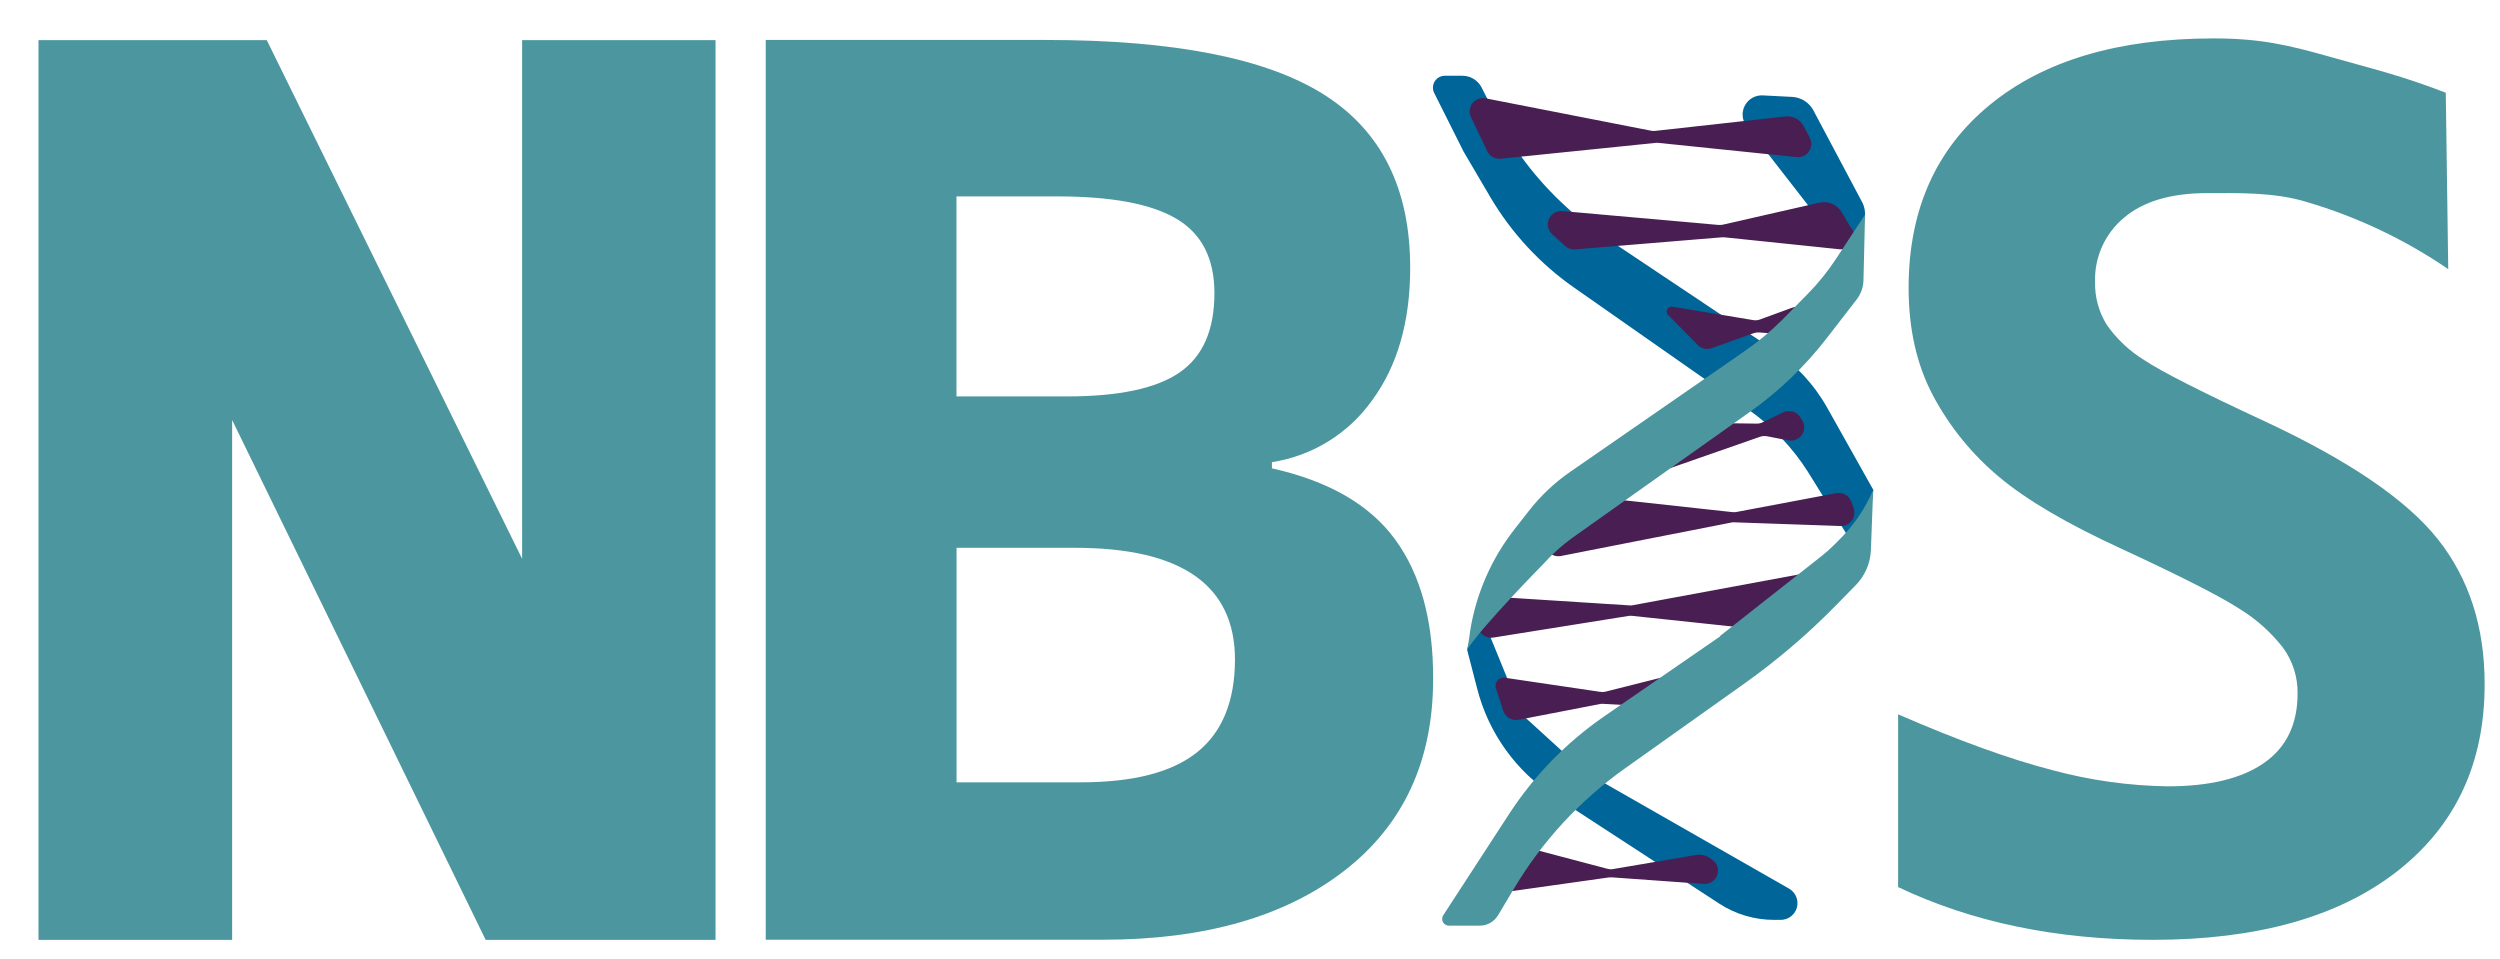
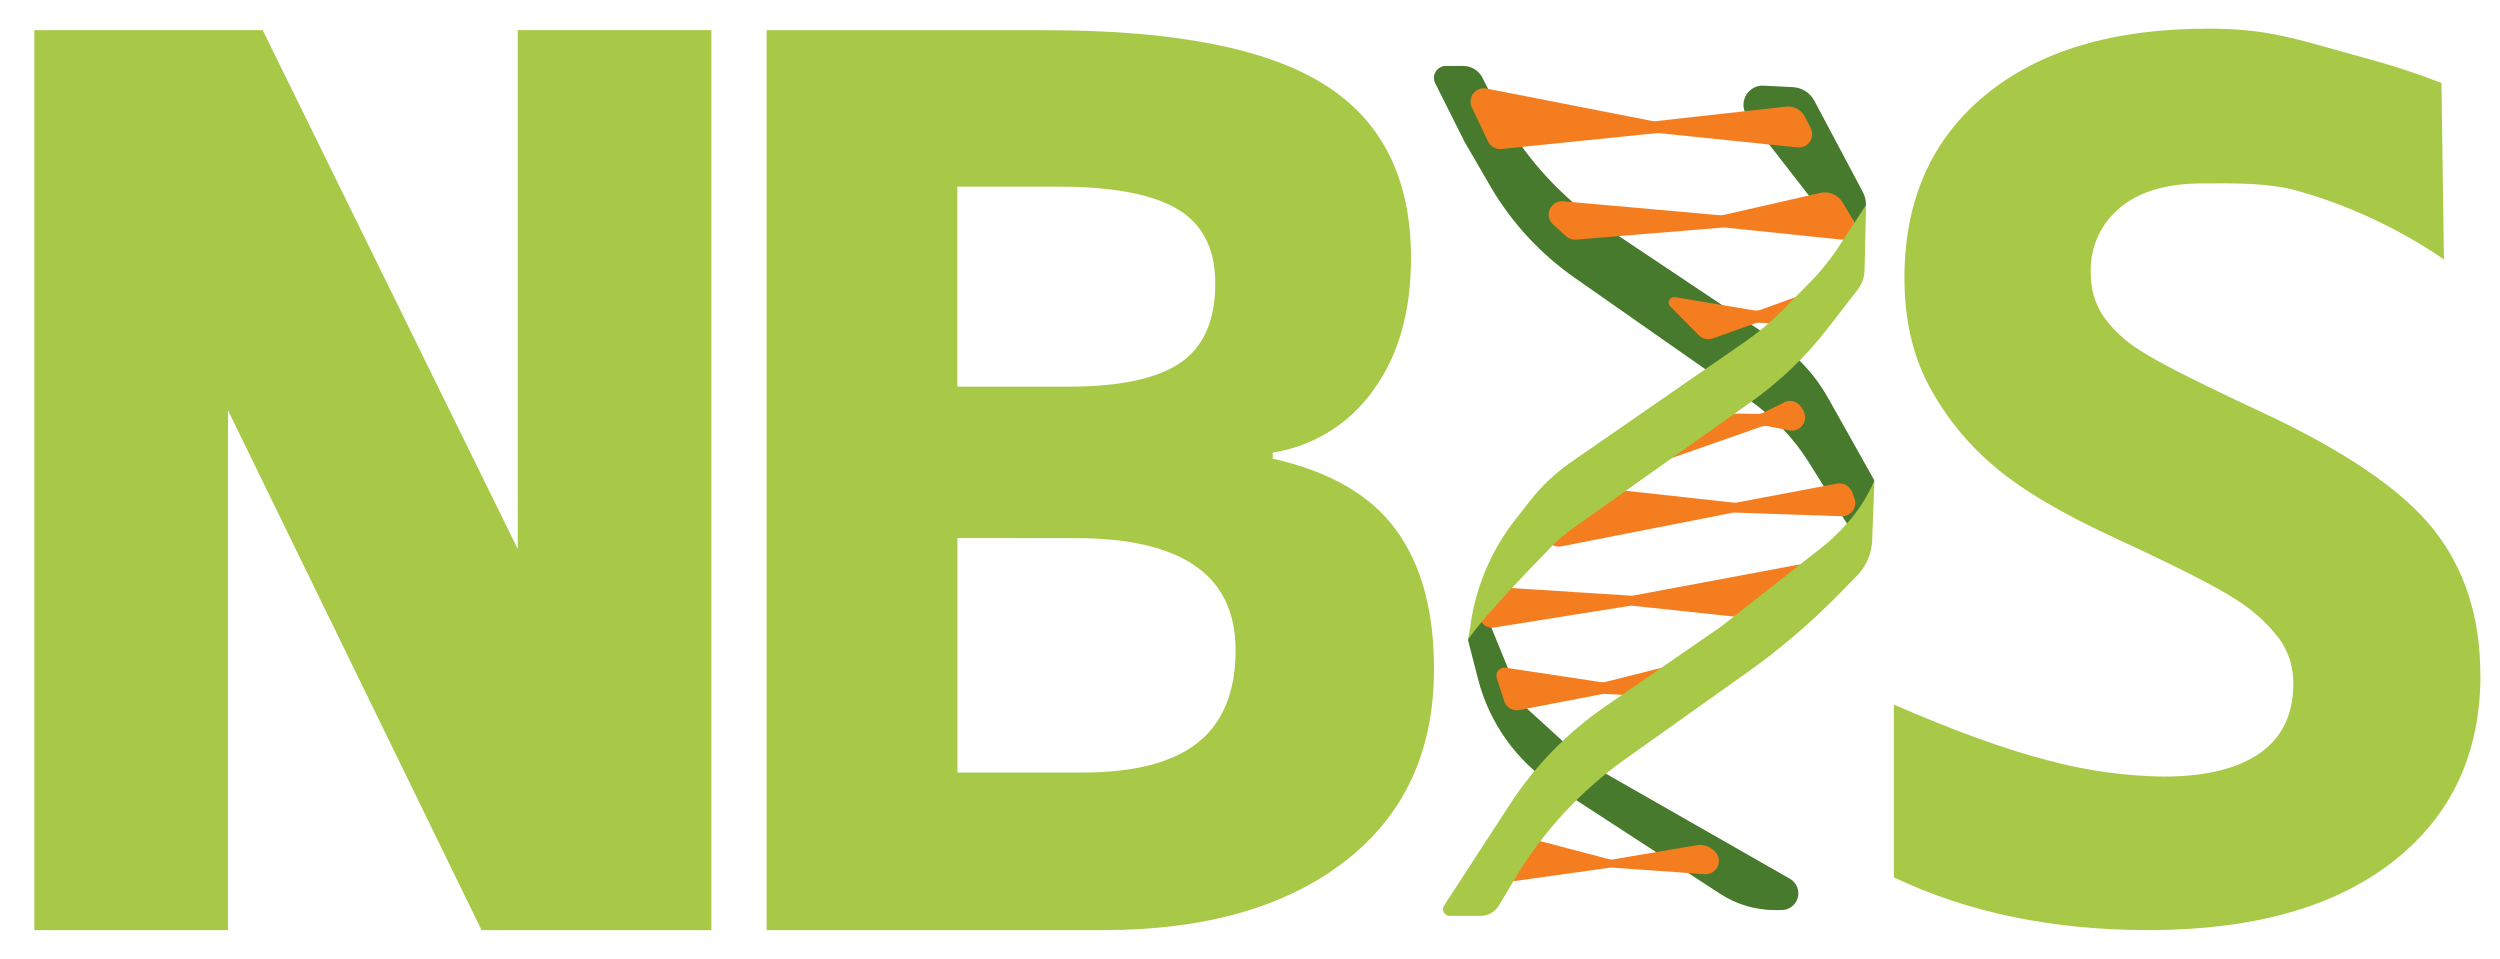
<svg xmlns="http://www.w3.org/2000/svg" viewBox="0 0 497.98 190.99">
  <defs>
-     <style>.cls-1{fill:#069;}.cls-2{fill:#491f53;}.cls-3{fill:#4c979f;}</style>
+     <style>.cls-1{fill:#487a2d;}.cls-2{fill:#f47d20;}.cls-3{fill:#a7c947;}</style>
  </defs>
  <g id="Layer_2" data-name="Layer 2">
    <g id="g7130">
-       <path id="path7134" class="cls-1" d="M295.13,17.44h0a4.29,4.29,0,0,0-3.83-2.35h-3.5a2.37,2.37,0,0,0-2.12,3.43l5.85,11.67,5.34,9.09a57.74,57.74,0,0,0,16.66,18l34.78,24.34a43.48,43.48,0,0,1,11.84,12.41L371.5,112.3l1.66-14.7L364,81.28a33.81,33.81,0,0,0-10.75-11.62L315.59,44.5l-3.65-3.33a65.74,65.74,0,0,1-14.37-18.91l-2.44-4.82" />
-       <path id="path7136" class="cls-1" d="M315.75,153.8h0l-12.57-11.46-7.55-18.5.27-7.08-3.66,12.67,2,7.74a36.27,36.27,0,0,0,15.35,21.42L342.47,180a19.94,19.94,0,0,0,10.88,3.23h1.35a3.33,3.33,0,0,0,1.65-6.23l-40.6-23.2" />
-       <path id="path7138" class="cls-1" d="M370.75,39.94h0l.15.27a5.13,5.13,0,0,1,.37,3.93l-1.42,4.64a1.79,1.79,0,0,1-3.12.57l-18.82-24.2A3.82,3.82,0,0,1,351.12,19l5.85.3a5.1,5.1,0,0,1,4.25,2.7l9.53,17.94" />
-       <path id="path7140" class="cls-2" d="M360.49,27.43h0a2.64,2.64,0,0,1-2.61,3.87l-27.55-2.84a2.44,2.44,0,0,0-.54,0l-30.88,3.16a2.63,2.63,0,0,1-2.66-1.49L293,23.32a2.65,2.65,0,0,1,2.89-3.74L329,26.06a2.7,2.7,0,0,0,.8,0l25.83-2.86a3.67,3.67,0,0,1,3.66,1.93l1.2,2.27" />
-       <path id="path7142" class="cls-2" d="M368.93,45.64h0a2.56,2.56,0,0,1,.37,1.13h0a2.65,2.65,0,0,1-2.91,2.88l-22.91-2.38a2.69,2.69,0,0,0-.49,0l-29.25,2.41a2.63,2.63,0,0,1-2-.69l-2.58-2.36a2.65,2.65,0,0,1,2-4.59l31.2,2.77a2.84,2.84,0,0,0,.82-.06l19.2-4.38a4.16,4.16,0,0,1,4.49,1.91l2,3.37" />
-       <path id="path7144" class="cls-2" d="M333.43,61.13l15.79,2.63a2.55,2.55,0,0,0,1.34-.12L357,61.29a2.64,2.64,0,0,1,3.4,3.36l-.12.36a2.64,2.64,0,0,1-2.71,1.77l-7.14-.56a2.69,2.69,0,0,0-1.09.14l-8.39,3a2.63,2.63,0,0,1-2.77-.63l-5.71-5.8a1,1,0,0,1,.92-1.77" />
-       <path id="path7146" class="cls-2" d="M299.46,141.61h0a2.64,2.64,0,0,0,3,1.77l16.4-3.17a2.76,2.76,0,0,1,.64,0l12.17.65a2.64,2.64,0,0,0,2.5-1.44l.43-.85a2.65,2.65,0,0,0-3-3.77l-11.91,3a2.56,2.56,0,0,1-1,0L299.76,135a1.61,1.61,0,0,0-1.78,2.1l1.48,4.55" />
-       <path id="path7148" class="cls-2" d="M355.22,82.12l-4.11,2a2.6,2.6,0,0,1-1.2.26l-16.81-.23a2.64,2.64,0,0,0-2.61,2L329.58,90A2.65,2.65,0,0,0,333,93.14L350.59,87a2.7,2.7,0,0,1,1.38-.1l4.29.83a2.65,2.65,0,0,0,2.74-4l-.39-.6a2.64,2.64,0,0,0-3.39-1" />
-       <path id="path7150" class="cls-2" d="M369.22,101.21h0a2.65,2.65,0,0,1-2.57,3.57l-21-.73a2.43,2.43,0,0,0-.6,0l-34.18,6.71a2.65,2.65,0,0,1-2.72-4l4.5-6.84a2.69,2.69,0,0,1,2.51-1.18L345,102a2.9,2.9,0,0,0,.78,0l20-3.77a2.69,2.69,0,0,1,3,1.71l.47,1.28" />
-       <path id="path7152" class="cls-2" d="M341.09,171.26h0a2.65,2.65,0,0,1-1.74,4.81l-18.17-1.3-.65,0-19.83,2.8a2.65,2.65,0,0,1-2.62-4l2.33-3.79a2.65,2.65,0,0,1,2.93-1.17l16.89,4.46a2.72,2.72,0,0,0,1.3,0l16.34-2.77a3.64,3.64,0,0,1,2.74.61l.48.33" />
-       <path id="path7154" class="cls-2" d="M360.6,114l-5.09,10.18a2.65,2.65,0,0,1-2.65,1.44l-27.7-2.94a2.74,2.74,0,0,0-.7,0l-27,4.32a2.65,2.65,0,0,1-2.71-4l1.6-2.75a2.65,2.65,0,0,1,2.46-1.31l25.64,1.64a2.1,2.1,0,0,0,.66,0L360.6,114h0" />
-       <path id="path7156" class="cls-3" d="M365.78,51.47l5.72-8.72-.31,13.07a6.56,6.56,0,0,1-1.37,3.85l-5.93,7.67A72.17,72.17,0,0,1,348.63,82l-35.25,25a36.14,36.14,0,0,0-6,5.38s-12.14,12.33-15.13,17c.47-2.42.59-3.72.59-3.72a44.28,44.28,0,0,1,8.85-20.26l2.94-3.75A37.19,37.19,0,0,1,312.75,94l34.57-23.92A53.83,53.83,0,0,0,355,63.71l5-5.08a45.64,45.64,0,0,0,5.78-7.16h0" />
-       <path id="path7158" class="cls-3" d="M342.67,126.74l-23.2,16a70.13,70.13,0,0,0-18.9,19.45l-13.08,20.11a1.35,1.35,0,0,0,1.13,2.09h6.11a4.31,4.31,0,0,0,3.68-2.09l3.16-5.3a79,79,0,0,1,22-23.86l23.92-17a135.17,135.17,0,0,0,18.26-15.6l3.92-4a10.59,10.59,0,0,0,3-7l.45-12,0,.05a31.22,31.22,0,0,1-6.83,10l-1,1a27,27,0,0,1-2.33,2.08l-20.33,16" />
-       <path id="path7160" class="cls-3" d="M7.67,8V187.21H46.24V83.66l50.5,103.55h45.79V8H104V111.3L53.14,8Z" />
-       <path id="path7162" class="cls-3" d="M190.54,109.12v46.71H215.3q15.69,0,23.17-6T246,131.43q0-22.31-31.88-22.31Zm0-30.16H212.6q15.45,0,22.38-4.78t6.92-15.81q0-10.3-7.54-14.78t-23.84-4.47h-20V79Zm-38-71h55.78q38.13,0,55.35,10.85t17.23,34.51q0,16.06-7.54,26.36a30.15,30.15,0,0,1-20,12.38v1.23q17,3.8,24.58,14.22t7.53,27.7q0,24.53-17.71,38.25t-48.12,13.73H152.53V8" />
-       <path id="path7164" class="cls-3" d="M494.92,136.32q0,23.66-17.47,37.27t-48.61,13.62q-28.68,0-50.75-10.51V142.29q18.15,7.89,30.71,11.11a93.16,93.16,0,0,0,23,3.23q12.49,0,19.18-4.66t6.68-13.86a15.06,15.06,0,0,0-2.94-9.14,32.56,32.56,0,0,0-8.64-7.7q-5.7-3.7-23.23-11.83Q406.4,101.91,398.2,95a54.27,54.27,0,0,1-13.12-16.13q-4.9-9.19-4.9-21.5,0-23.18,16.12-36.44T440.86,7.65c9.32,0,14.77,1.27,23.17,3.64,9.35,2.64,14.13,3.72,23.15,7.18l.49,35.14a99.9,99.9,0,0,0-28.21-13.38c-6.5-2-13.78-1.76-19.83-1.76q-10.78,0-16.55,4.9a16,16,0,0,0-5.76,12.79,15.55,15.55,0,0,0,2.33,8.54,25.18,25.18,0,0,0,7.42,7q5.08,3.41,24.09,12.24,25.13,11.72,34.45,23.48t9.31,28.85" />
+       <path id="path7134" class="cls-1" d="M295.3,15.5h0a4.28,4.28,0,0,0-3.83-2.36H288a2.37,2.37,0,0,0-2.12,3.44l5.85,11.67L297,37.33a57.67,57.67,0,0,0,16.66,18L348.48,79.7a43.35,43.35,0,0,1,11.84,12.41l11.35,18.24,1.66-14.7-9.15-16.31a33.93,33.93,0,0,0-10.75-11.63L315.76,42.55l-3.65-3.32a65.74,65.74,0,0,1-14.37-18.91L295.3,15.5" />
+       <path id="path7136" class="cls-1" d="M315.92,151.86h0L303.35,140.4l-7.55-18.5.28-7.09-3.67,12.67,2,7.75a36.19,36.19,0,0,0,15.34,21.41l32.92,21.42a20,20,0,0,0,10.87,3.22h1.35a3.34,3.34,0,0,0,1.66-6.23l-40.61-23.19" />
+       <path id="path7138" class="cls-1" d="M370.93,38h0l.14.27a5.12,5.12,0,0,1,.37,3.93L370,46.83a1.79,1.79,0,0,1-3.12.57L348.08,23.21a3.82,3.82,0,0,1,3.21-6.15l5.85.3a5.13,5.13,0,0,1,4.26,2.7L370.93,38" />
+       <path id="path7140" class="cls-2" d="M360.66,25.49h0a2.64,2.64,0,0,1-2.61,3.87L330.5,26.52a2.44,2.44,0,0,0-.54,0l-30.88,3.16a2.65,2.65,0,0,1-2.66-1.49l-3.25-6.81a2.65,2.65,0,0,1,2.9-3.74l33.1,6.47a2.41,2.41,0,0,0,.8,0l25.83-2.87a3.7,3.7,0,0,1,3.66,1.93l1.2,2.28" />
+       <path id="path7142" class="cls-2" d="M369.1,43.7h0a2.66,2.66,0,0,1,.38,1.13h0a2.65,2.65,0,0,1-2.91,2.87l-22.92-2.37a2.69,2.69,0,0,0-.49,0l-29.24,2.4a2.64,2.64,0,0,1-2-.68l-2.58-2.37a2.65,2.65,0,0,1,2-4.59l31.2,2.78a2.84,2.84,0,0,0,.82-.06l19.2-4.38a4.15,4.15,0,0,1,4.49,1.91l2,3.37" />
+       <path id="path7144" class="cls-2" d="M333.6,59.18l15.79,2.64a2.77,2.77,0,0,0,1.34-.12l6.48-2.35a2.64,2.64,0,0,1,3.4,3.35l-.12.37a2.67,2.67,0,0,1-2.71,1.77l-7.14-.56a2.69,2.69,0,0,0-1.09.14l-8.39,3a2.64,2.64,0,0,1-2.77-.64L332.68,61a1.05,1.05,0,0,1,.92-1.78" />
+       <path id="path7146" class="cls-2" d="M299.63,139.66h0a2.66,2.66,0,0,0,3,1.78l16.4-3.17a2.76,2.76,0,0,1,.64-.05l12.17.66a2.63,2.63,0,0,0,2.5-1.45l.43-.84a2.65,2.65,0,0,0-3-3.77l-11.91,3a2.56,2.56,0,0,1-1,.05L299.93,133a1.62,1.62,0,0,0-1.78,2.11l1.48,4.54" />
+       <path id="path7148" class="cls-2" d="M355.39,80.18l-4.11,2a2.58,2.58,0,0,1-1.19.26l-16.82-.23a2.64,2.64,0,0,0-2.61,2l-.9,3.84a2.65,2.65,0,0,0,3.45,3.11L350.77,85a2.66,2.66,0,0,1,1.37-.1l4.29.83a2.65,2.65,0,0,0,2.74-4l-.38-.61a2.66,2.66,0,0,0-3.4-1" />
+       <path id="path7150" class="cls-2" d="M369.39,99.27h0a2.64,2.64,0,0,1-2.57,3.56l-21-.72a2.43,2.43,0,0,0-.6,0l-34.17,6.72a2.65,2.65,0,0,1-2.73-4.06L312.86,98a2.64,2.64,0,0,1,2.5-1.18l29.79,3.28a2.61,2.61,0,0,0,.79,0l20-3.77a2.69,2.69,0,0,1,3,1.71l.47,1.28" />
+       <path id="path7152" class="cls-2" d="M341.26,169.32h0a2.65,2.65,0,0,1-1.74,4.81l-18.17-1.3-.64,0-19.83,2.79a2.65,2.65,0,0,1-2.63-4l2.33-3.78a2.65,2.65,0,0,1,2.93-1.17l16.89,4.45a2.6,2.6,0,0,0,1.3,0l16.35-2.77a3.68,3.68,0,0,1,2.73.62l.48.33" />
+       <path id="path7154" class="cls-2" d="M360.77,112l-5.09,10.17a2.65,2.65,0,0,1-2.65,1.45l-27.7-2.94a2.28,2.28,0,0,0-.69,0l-27,4.31a2.65,2.65,0,0,1-2.71-3.94l1.6-2.75A2.63,2.63,0,0,1,299,117l25.64,1.64a2.44,2.44,0,0,0,.66,0L360.77,112h0" />
+       <path id="path7156" class="cls-3" d="M366,49.53l5.71-8.72-.31,13.07A6.52,6.52,0,0,1,370,57.73l-5.93,7.67A72.17,72.17,0,0,1,348.8,80.06l-35.25,25a35.7,35.7,0,0,0-6,5.38s-12.14,12.33-15.13,17c.47-2.41.6-3.72.6-3.72a44.16,44.16,0,0,1,8.85-20.26l2.93-3.74a37.29,37.29,0,0,1,8.14-7.67l34.56-23.91a53.83,53.83,0,0,0,7.64-6.41l5-5.09A45.17,45.17,0,0,0,366,49.53h0" />
+       <path id="path7158" class="cls-3" d="M342.84,124.8l-23.2,16a70.14,70.14,0,0,0-18.9,19.45l-13.08,20.11a1.34,1.34,0,0,0,1.13,2.08h6.11a4.27,4.27,0,0,0,3.68-2.09l3.16-5.29a78.83,78.83,0,0,1,22-23.86l23.92-17A135.17,135.17,0,0,0,366,118.65l3.92-4a10.59,10.59,0,0,0,3-7l.45-12,0,.06a31.5,31.5,0,0,1-6.82,10l-1,1a24.09,24.09,0,0,1-2.33,2.07L342.84,124.8" />
+       <path id="path7160" class="cls-3" d="M6.84,6V185.27H45.41V81.72L95.92,185.27H141.7V6H103.13V109.36L52.32,6Z" />
+       <path id="path7162" class="cls-3" d="M190.71,107.18v46.71h24.76q15.69,0,23.17-6t7.48-18.39q0-22.31-31.87-22.31Zm0-30.16h22.07q15.43,0,22.37-4.78t6.92-15.82q0-10.29-7.53-14.77t-23.85-4.47h-20V77Zm-38-71h55.78q38.13,0,55.36,10.85T281.06,51.4q0,16.07-7.54,26.36a30.15,30.15,0,0,1-20,12.38v1.22q17,3.81,24.58,14.22t7.54,27.71q0,24.53-17.72,38.25t-48.12,13.73H152.7V6" />
+       <path id="path7164" class="cls-3" d="M494.09,134.38q0,23.66-17.47,37.27T428,185.27q-28.69,0-50.76-10.51V140.35q18.15,7.89,30.71,11.11a93.16,93.16,0,0,0,23,3.23q12.5,0,19.18-4.66t6.68-13.86a15,15,0,0,0-2.94-9.14,32.58,32.58,0,0,0-8.64-7.71q-5.7-3.7-23.23-11.82Q405.59,100,397.37,93a54.52,54.52,0,0,1-13.12-16.13q-4.9-9.19-4.9-21.5,0-23.17,16.12-36.44T440,5.71c9.32,0,14.77,1.26,23.17,3.64,9.35,2.64,14.14,3.71,23.15,7.18l.49,35.14a100,100,0,0,0-28.21-13.39c-6.5-2-13.78-1.75-19.83-1.75q-10.79,0-16.55,4.9a16,16,0,0,0-5.76,12.78,15.5,15.5,0,0,0,2.33,8.54,25.3,25.3,0,0,0,7.42,7q5.08,3.4,24.09,12.25,25.13,11.7,34.45,23.47t9.31,28.86" />
    </g>
  </g>
</svg>
